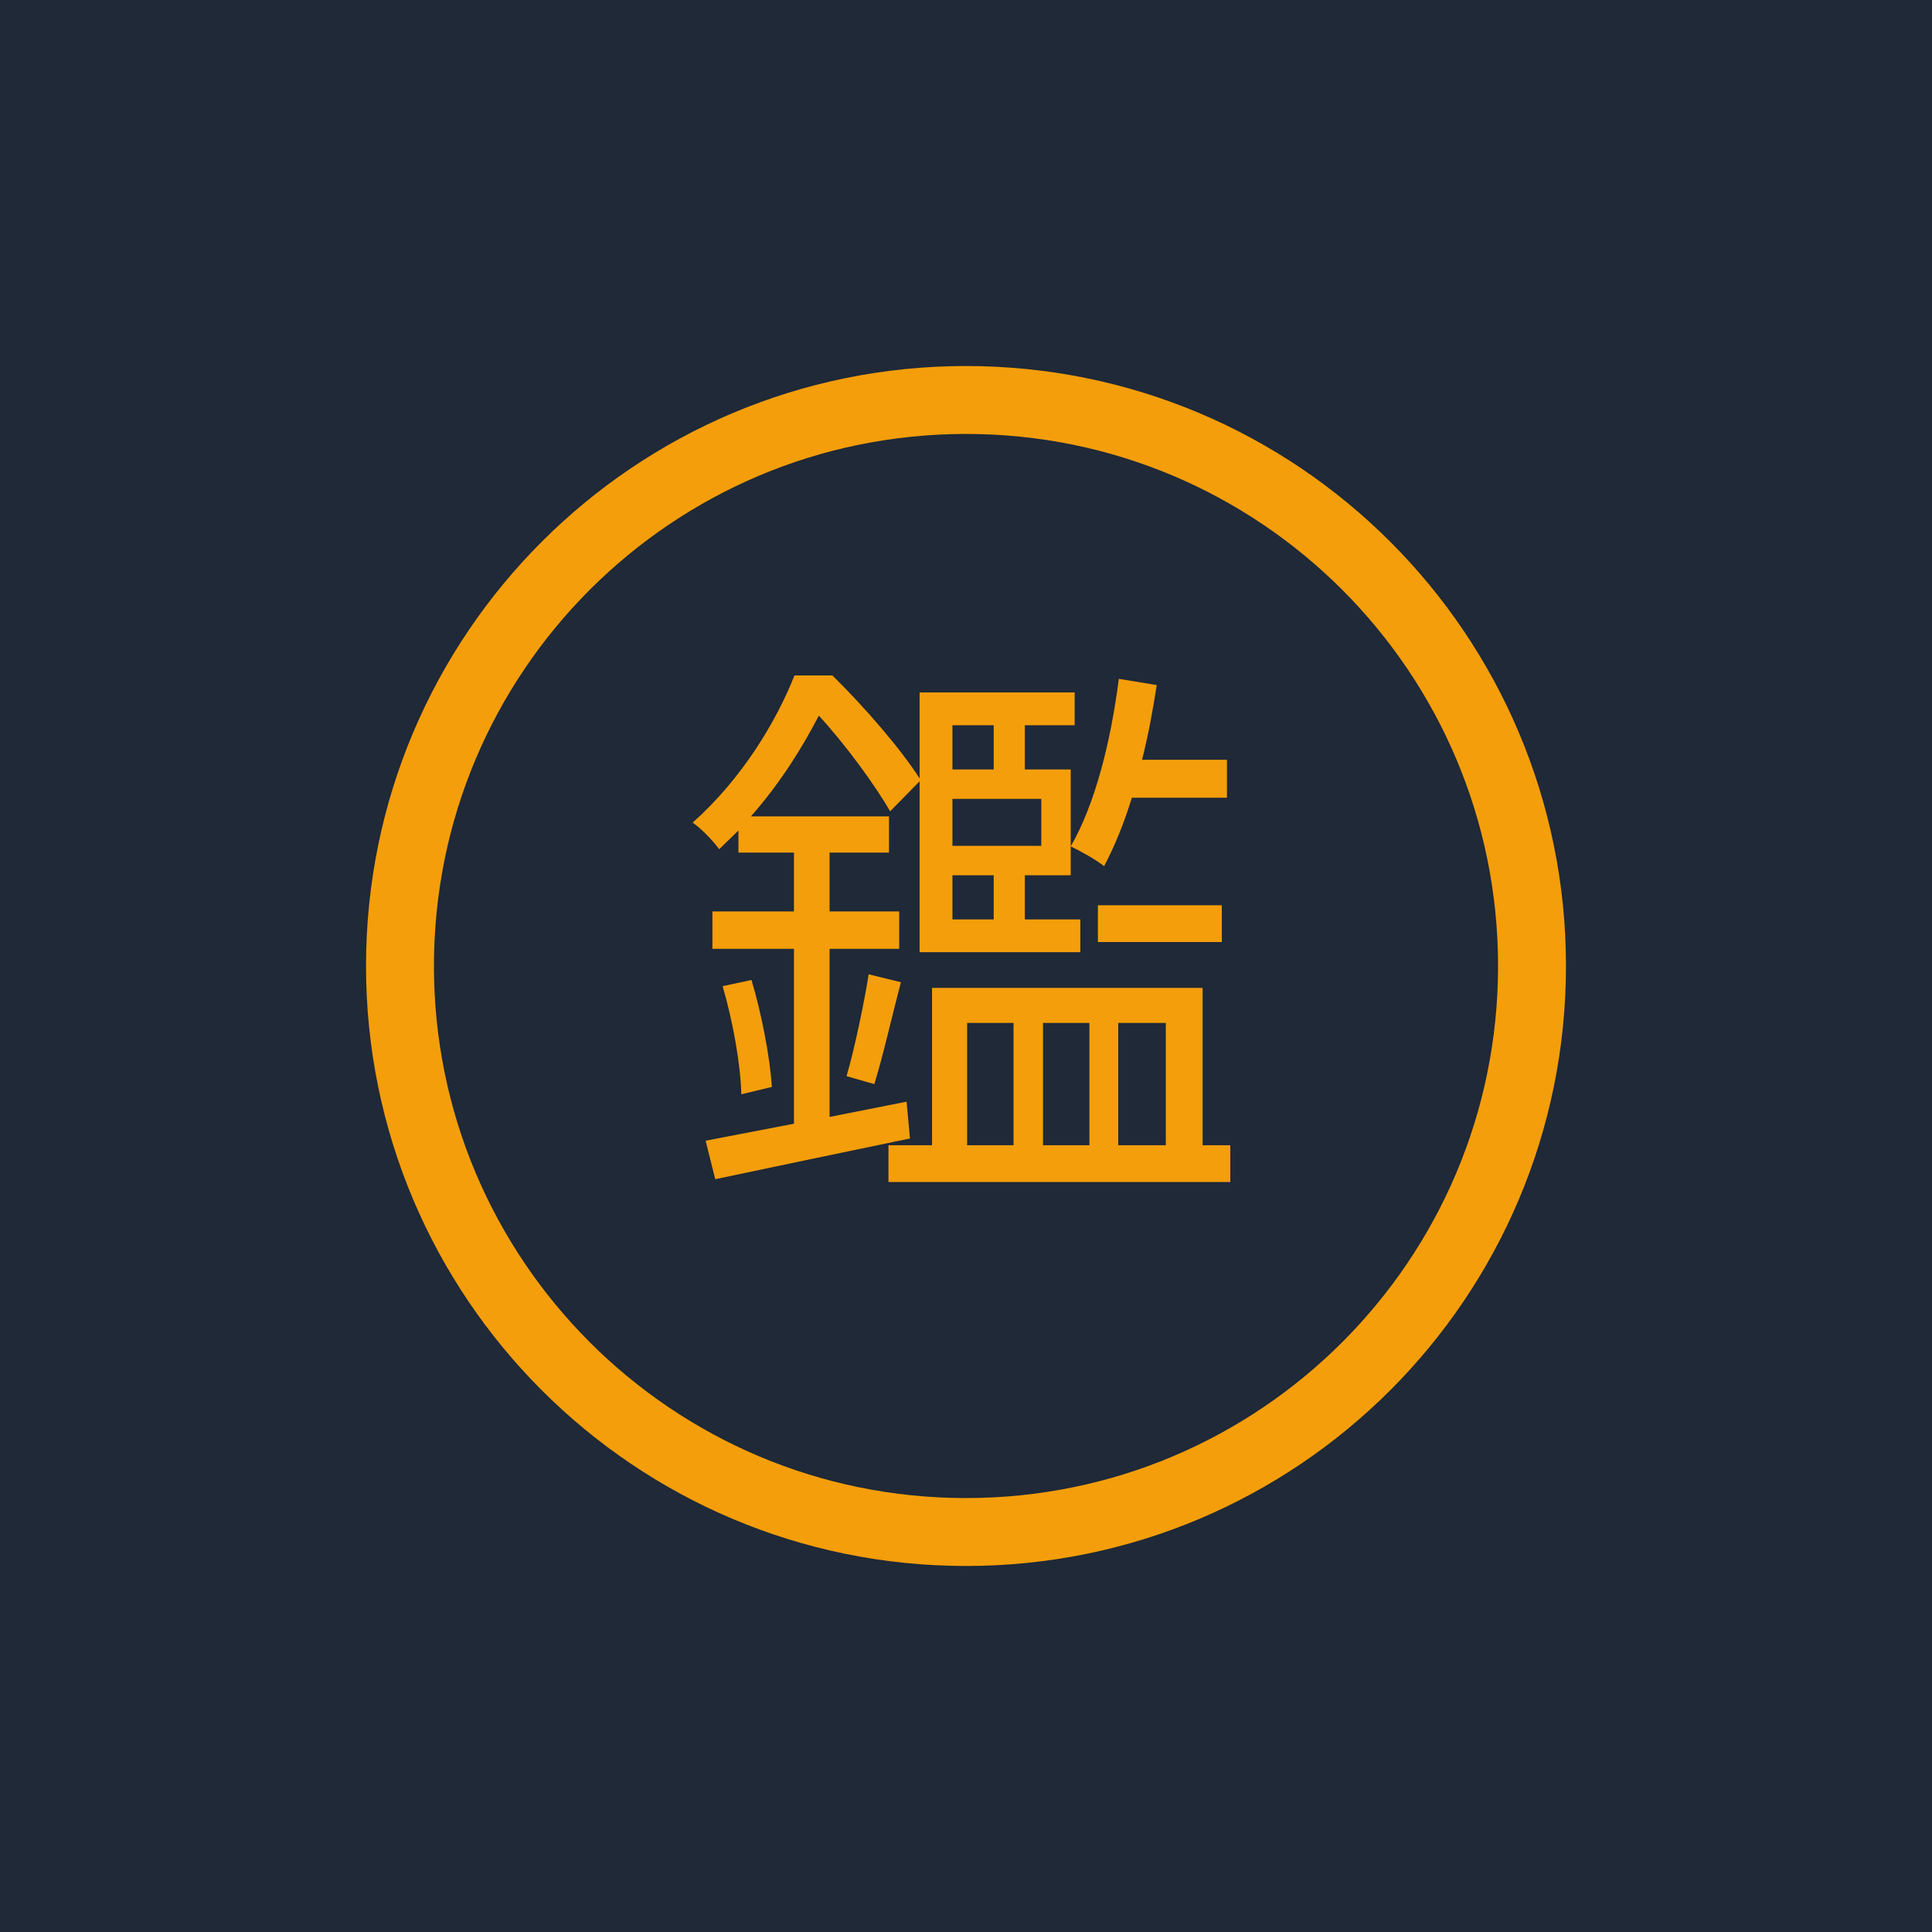
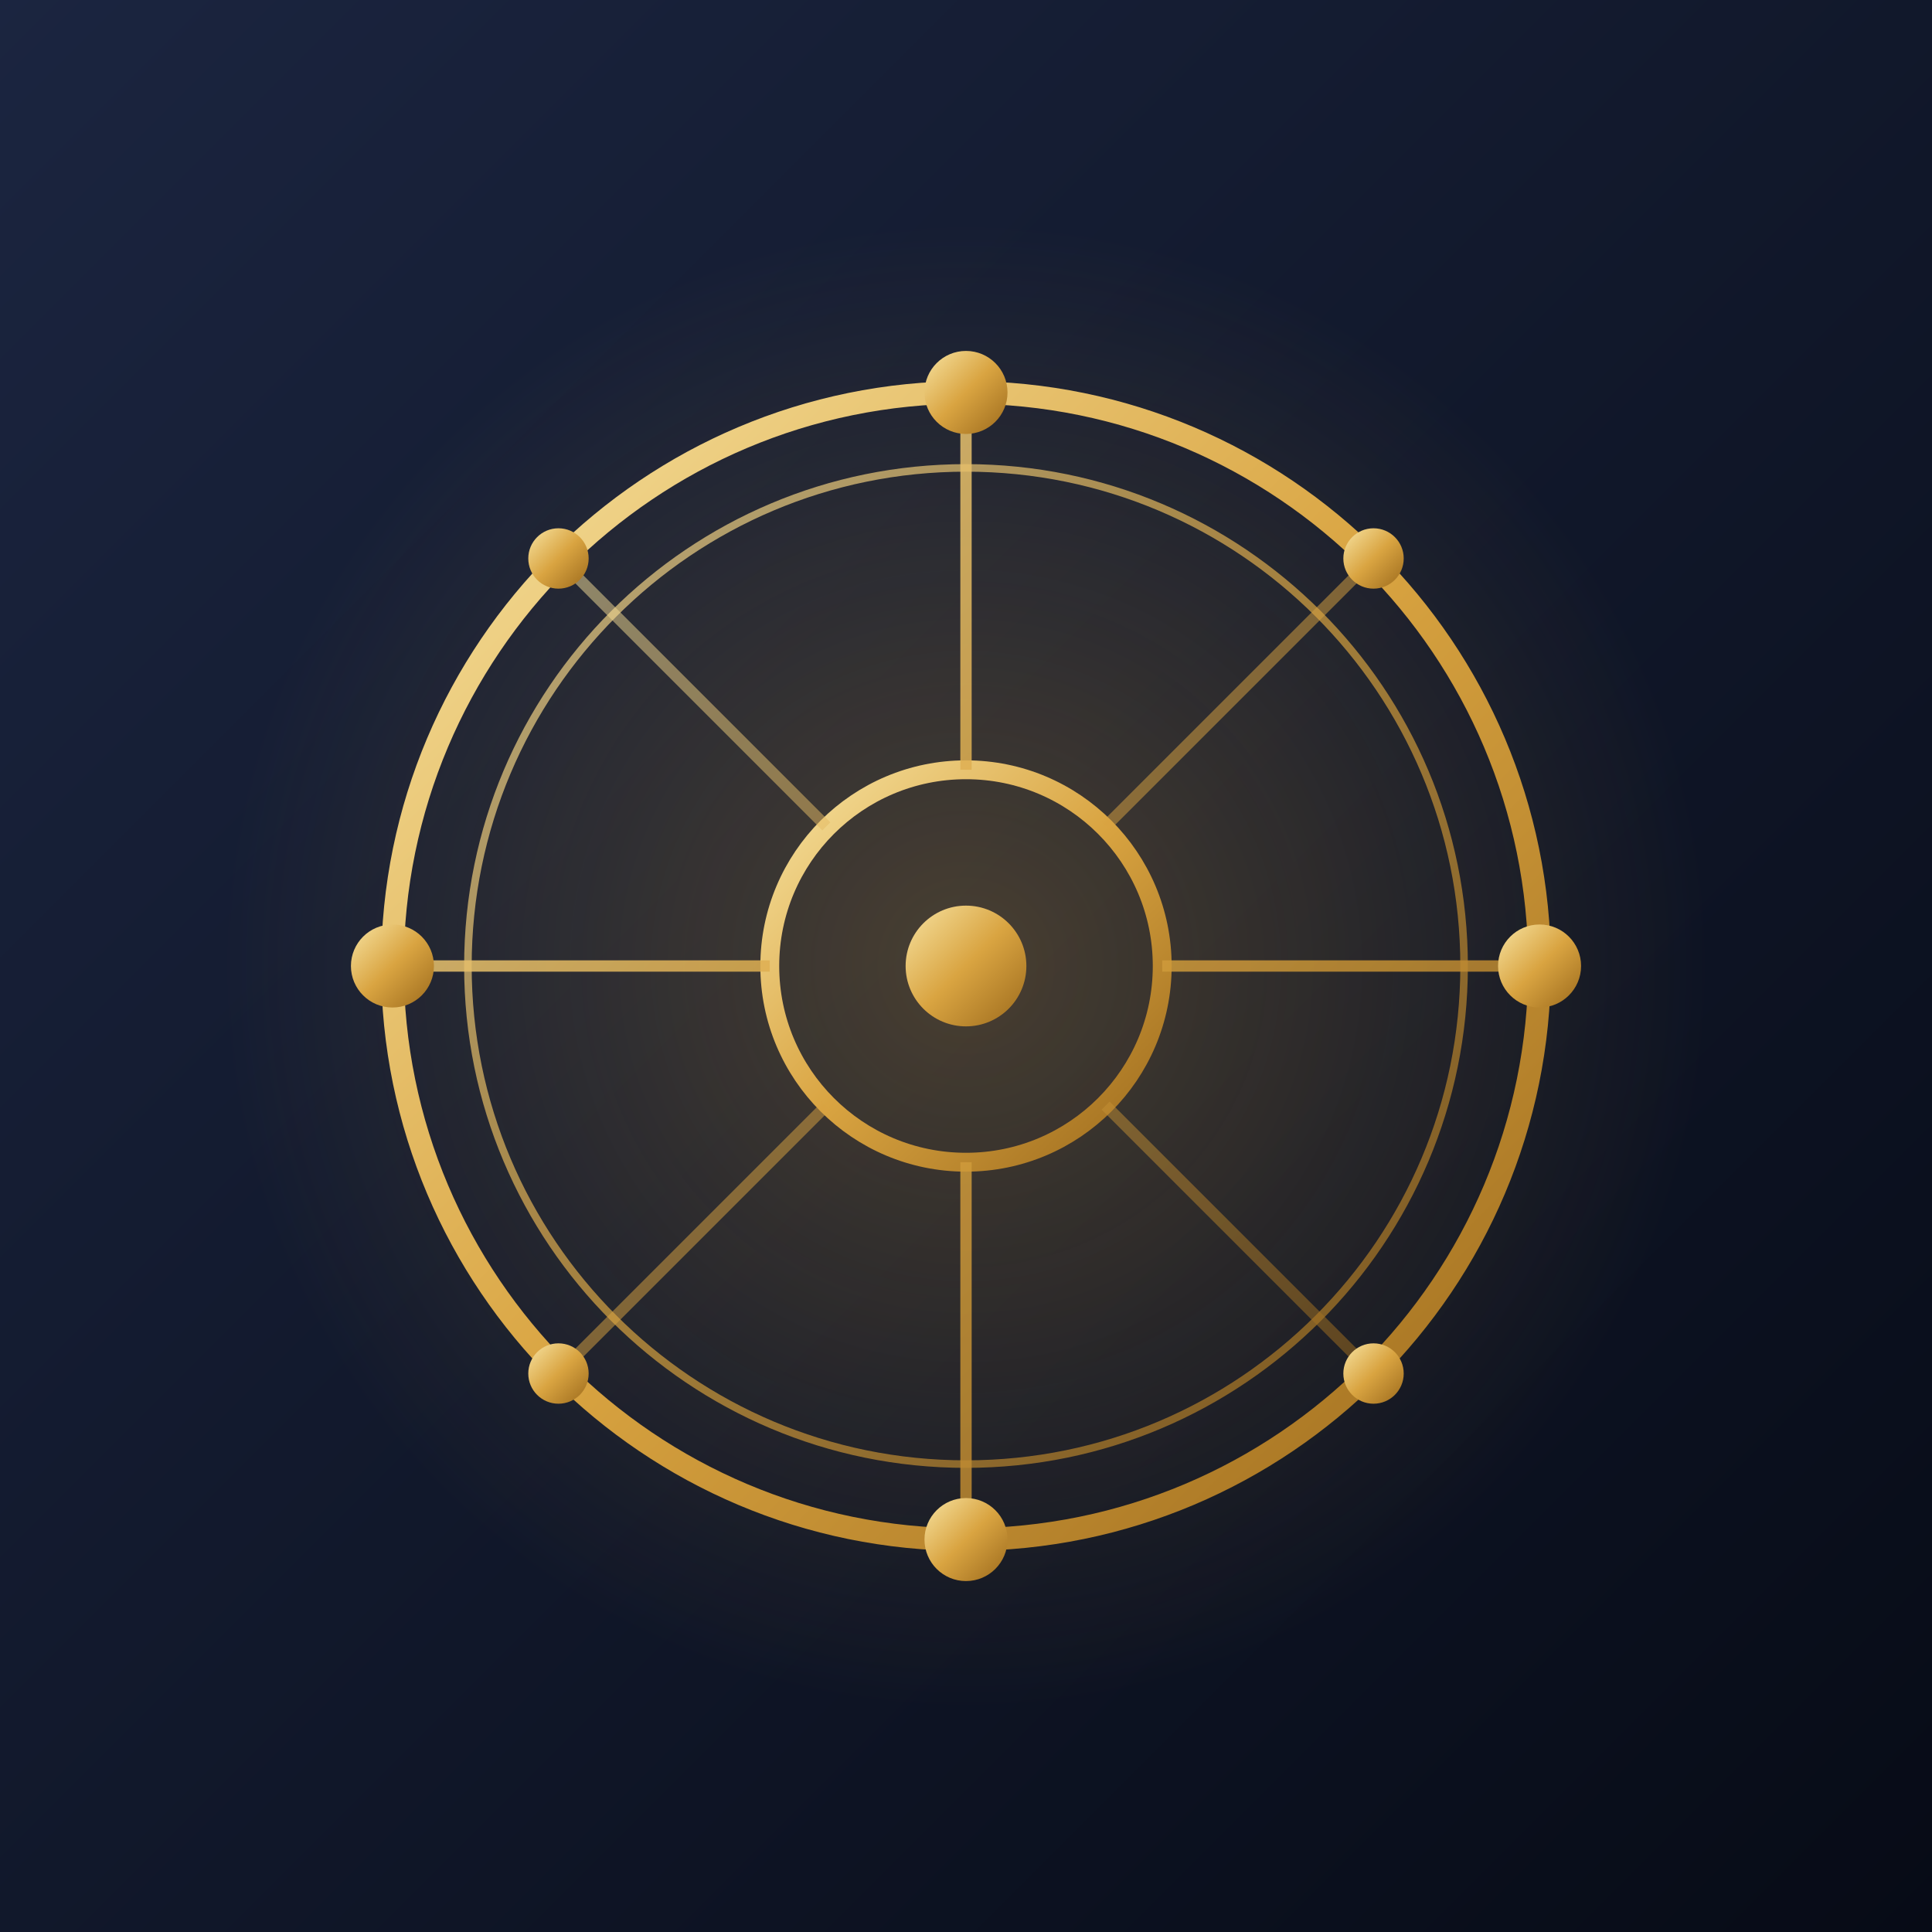
<svg xmlns="http://www.w3.org/2000/svg" viewBox="0 0 512 512">
-   <rect width="512" height="512" fill="#1f2937" />
-   <circle cx="256" cy="256" r="150" fill="none" stroke="#f59e0b" stroke-width="18" />
-   <text x="256" y="305" font-size="150" text-anchor="middle" fill="#f59e0b" font-family="serif">鑑</text>
+   <defs>
+     <linearGradient id="bg" x1="0" y1="0" x2="1" y2="1">
+       <stop offset="0" stop-color="#1b2540" />
+       <stop offset="1" stop-color="#070b16" />
+     </linearGradient>
+     <linearGradient id="gd" x1="0" y1="0" x2="1" y2="1">
+       <stop offset="0" stop-color="#f7e3a1" />
+       <stop offset=".5" stop-color="#d9a441" />
+       <stop offset="1" stop-color="#9c6a1c" />
+     </linearGradient>
+     <radialGradient id="gl" cx=".5" cy=".5" r=".5">
+       <stop offset="0" stop-color="#d9a441" stop-opacity=".28" />
+       <stop offset="1" stop-color="#d9a441" stop-opacity="0" />
+     </radialGradient>
+   </defs>
+   <rect width="512" height="512" fill="url(#bg)" />
+   <circle cx="256" cy="256" r="200" fill="url(#gl)" />
+   <g fill="none" stroke="url(#gd)">
+     <circle cx="256" cy="256" r="152" stroke-width="6" />
+     <circle cx="256" cy="256" r="132" stroke-width="2" opacity=".7" />
+     <circle cx="256" cy="256" r="52" stroke-width="5" />
+     <g stroke-width="3" opacity=".85">
+       <path d="M256 104V204M256 308V408M104 256H204M308 256H408" />
+       <path d="M148 148L219 219M293 293L364 364M364 148L293 219M219 293L148 364" opacity=".6" />
+     </g>
+   </g>
+   <g fill="url(#gd)">
+     <circle cx="256" cy="256" r="16" />
+     <circle cx="256" cy="104" r="11" />
+     <circle cx="256" cy="408" r="11" />
+     <circle cx="104" cy="256" r="11" />
+     <circle cx="408" cy="256" r="11" />
+     <circle cx="148" cy="148" r="8" />
+     <circle cx="364" cy="148" r="8" />
+     <circle cx="148" cy="364" r="8" />
+     <circle cx="364" cy="364" r="8" />
+   </g>
</svg>
